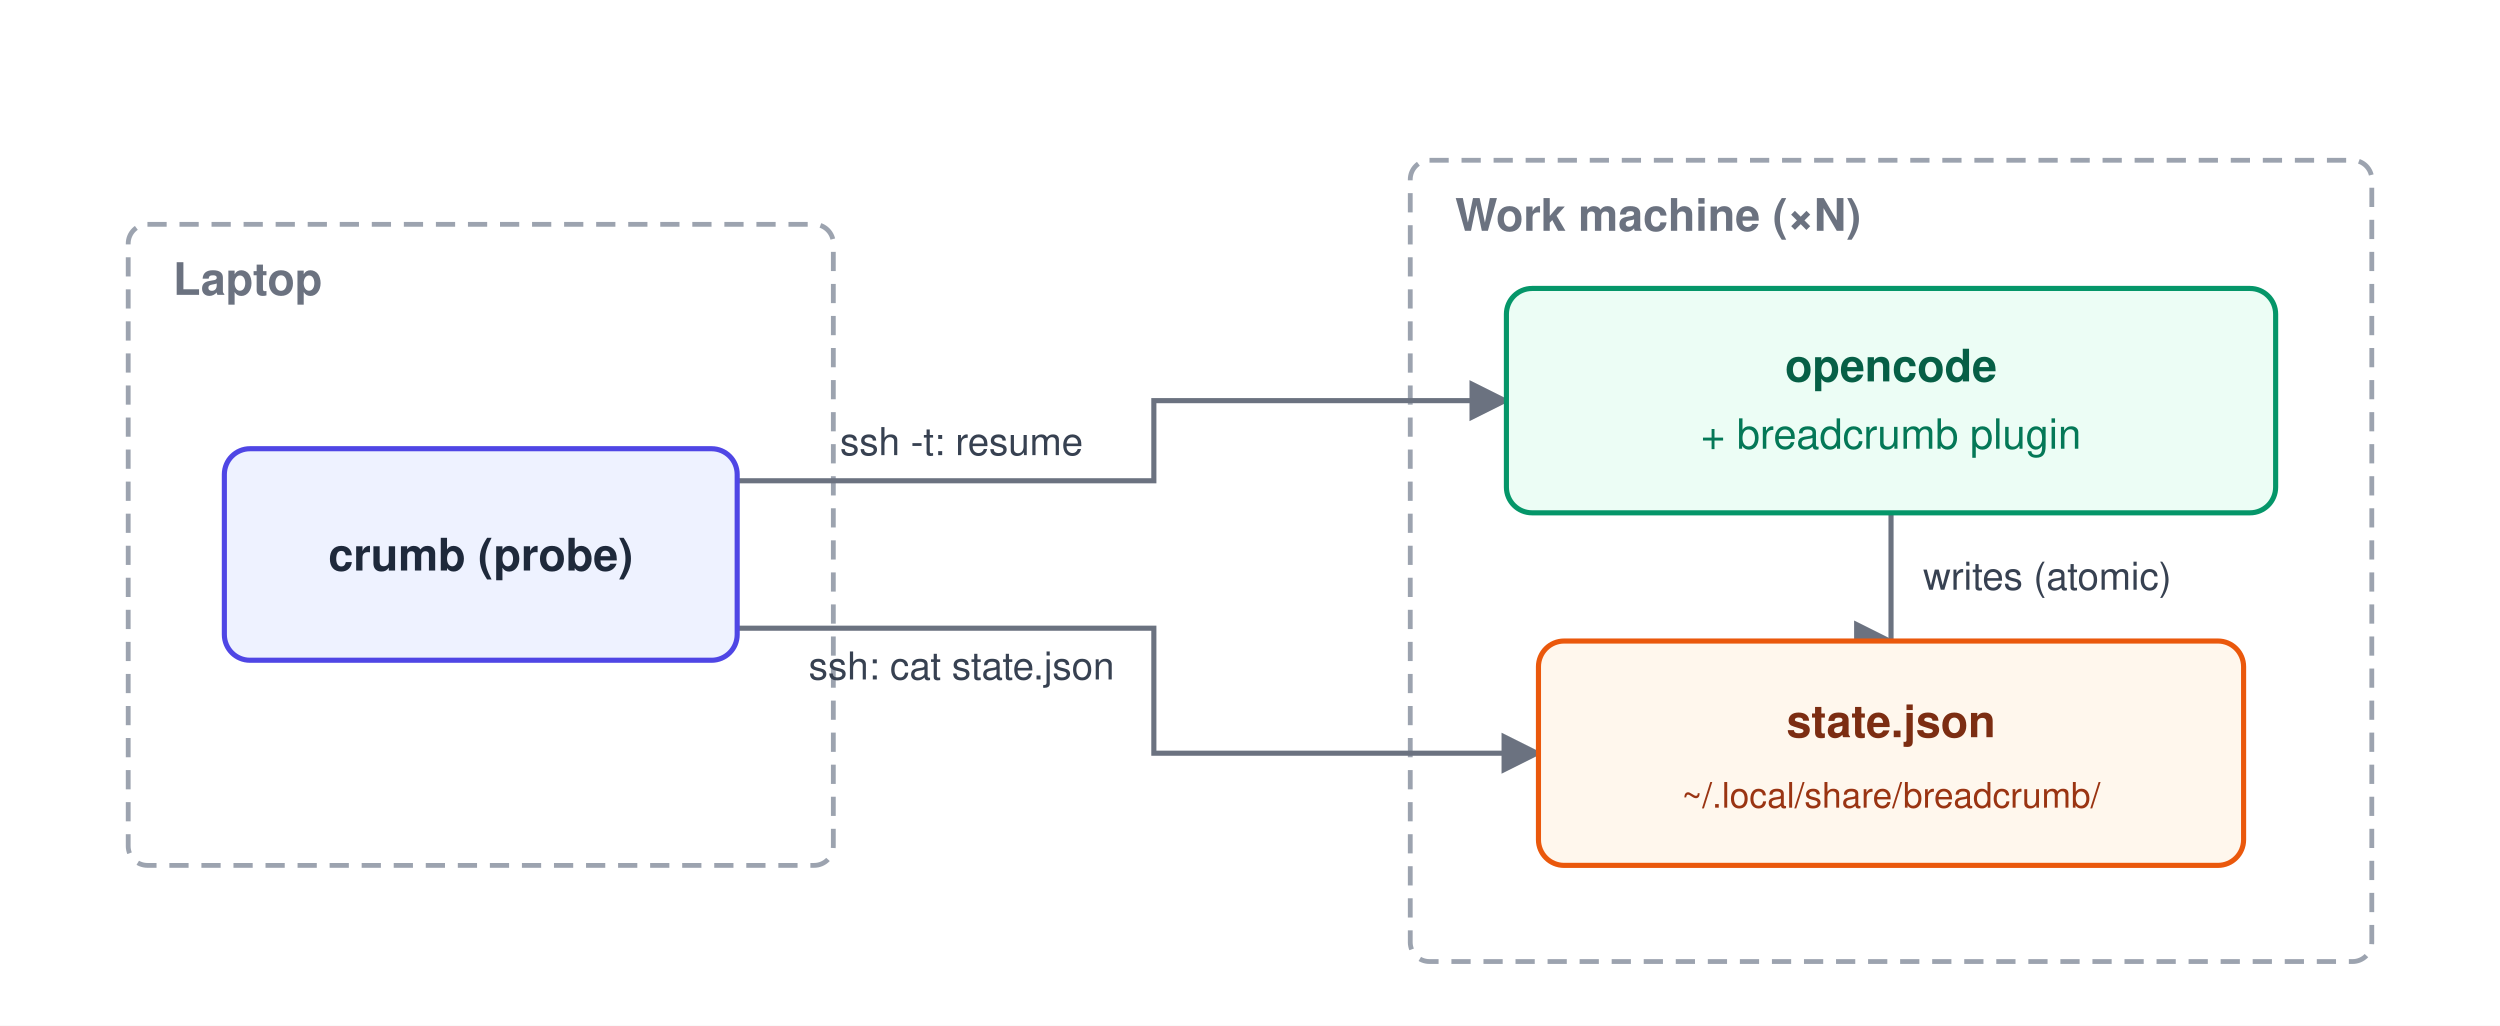
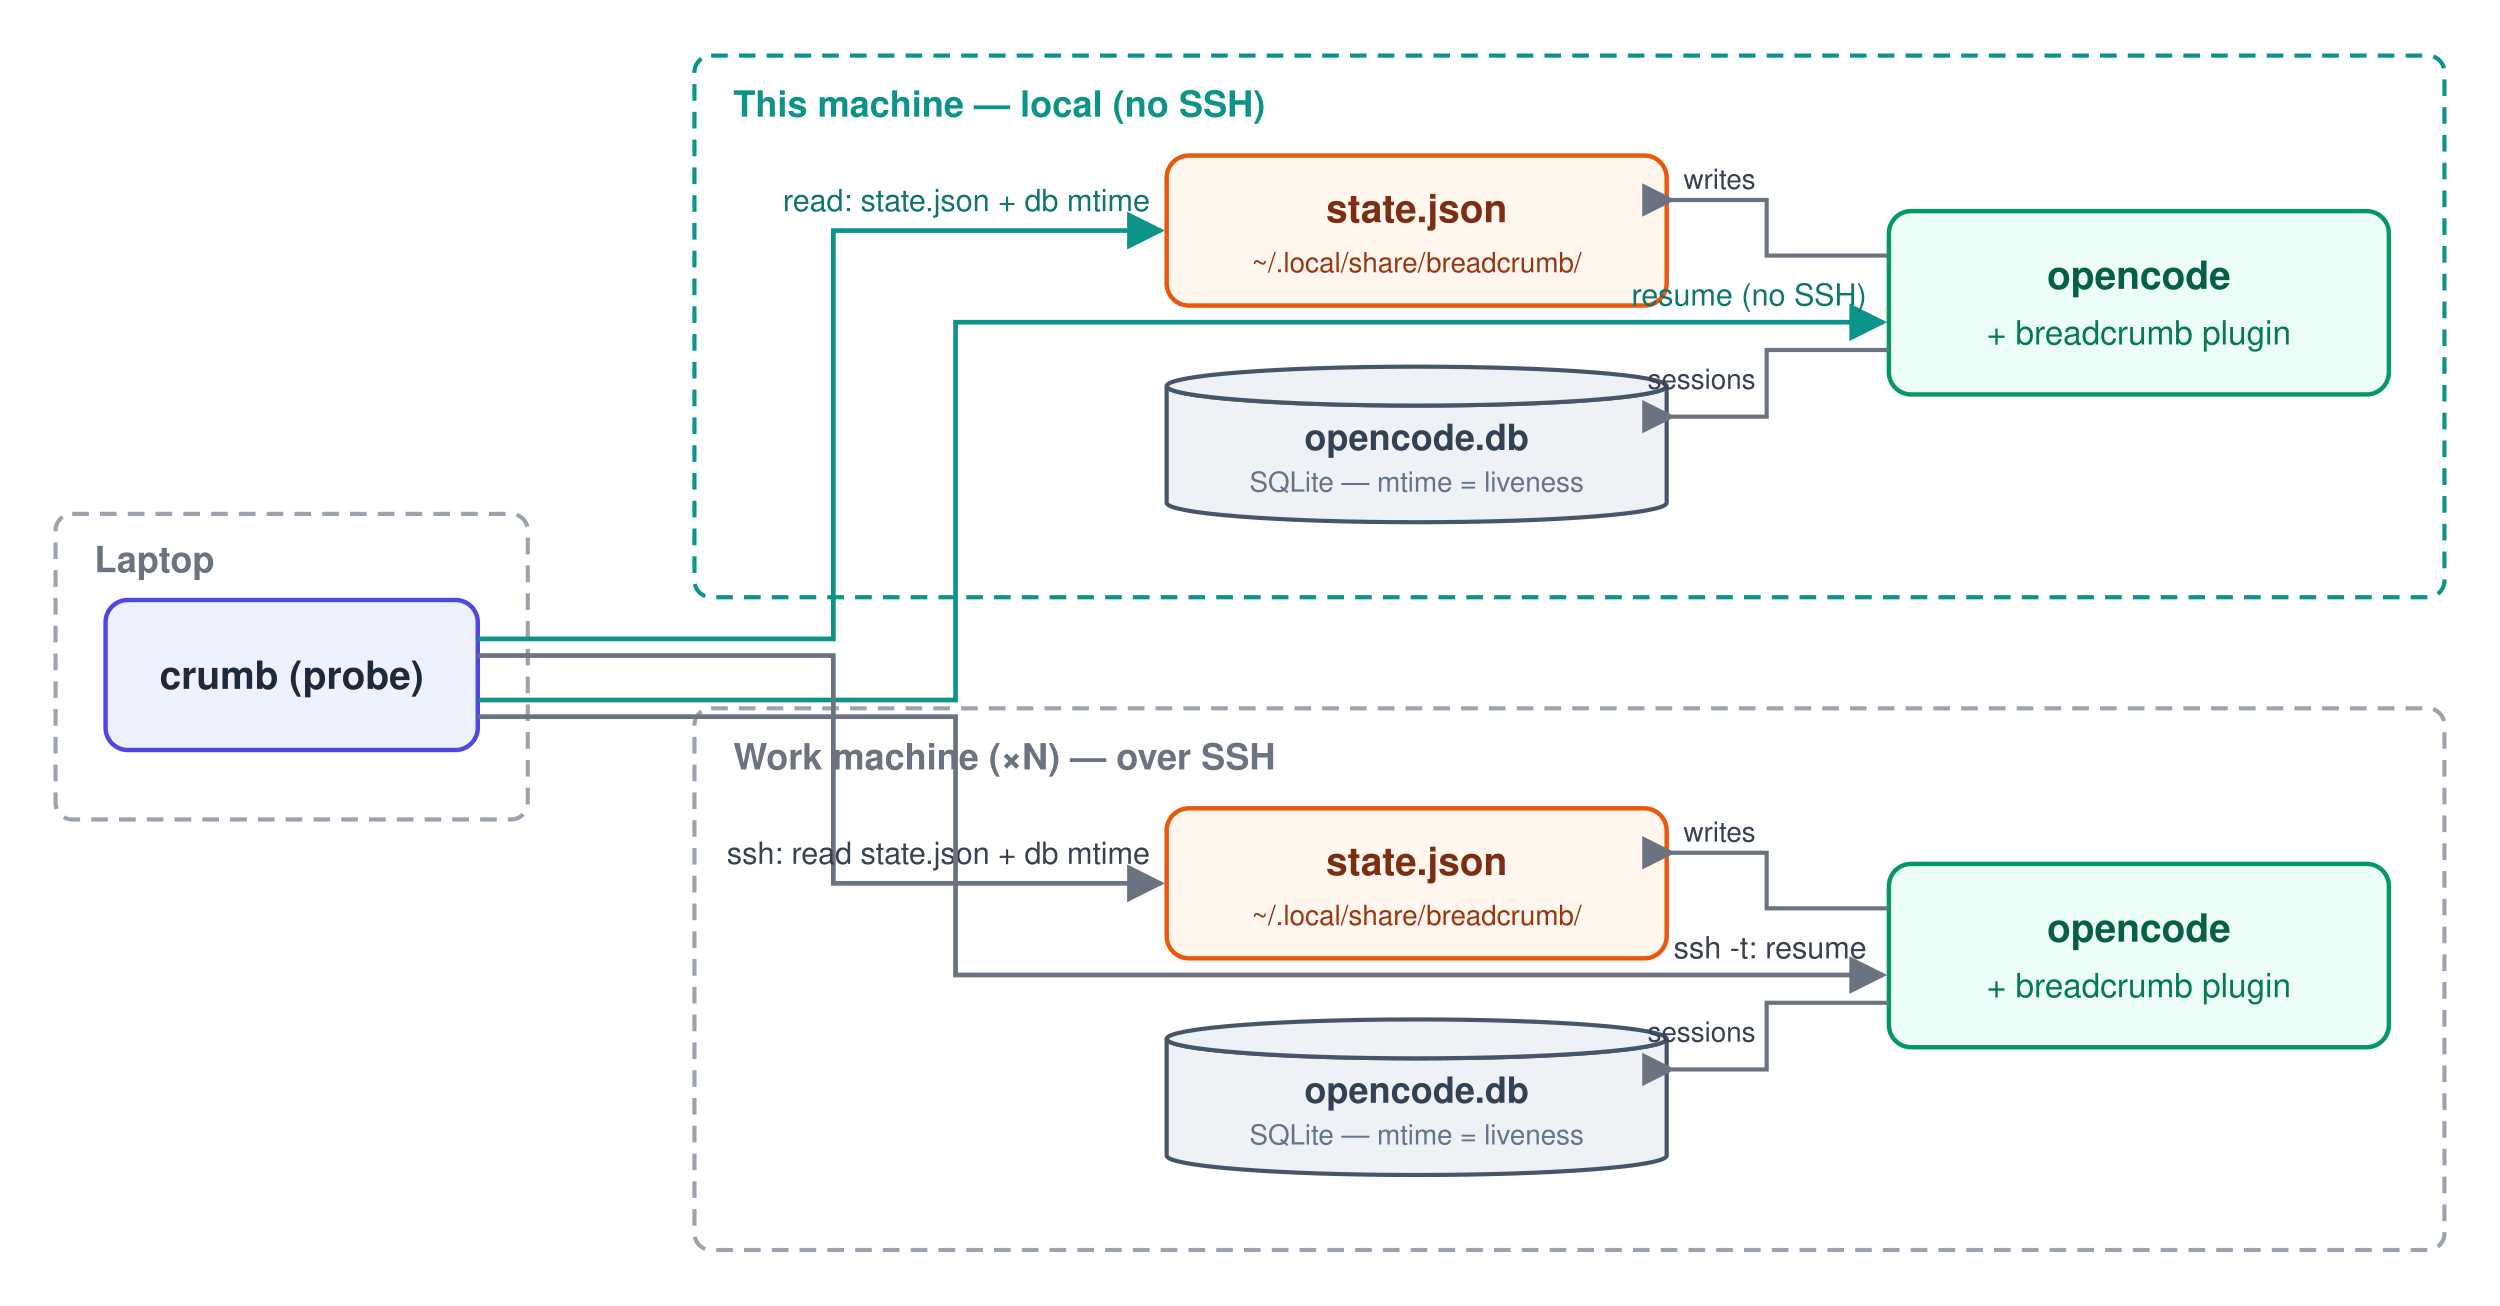
- <svg xmlns="http://www.w3.org/2000/svg" width="780" height="320" viewBox="0 0 780 320" font-family="-apple-system, Segoe UI, Helvetica, Arial, sans-serif" role="img" aria-label="Breadcrumb architecture: the crumb probe on your laptop reads each work machine's state.json over ssh and resumes a session over ssh -t; the breadcrumb plugin inside opencode writes state.json.">
-   <rect width="780" height="320" fill="#ffffff" />
+ <svg xmlns="http://www.w3.org/2000/svg" width="900" height="470" viewBox="0 0 900 470" font-family="-apple-system, Segoe UI, Helvetica, Arial, sans-serif" role="img" aria-label="crumb reads each machine's state.json plus the opencode.db mtime and resumes a session. For remote work machines it uses ssh and ssh -t; for the machine it runs on it reads and resumes directly, no SSH. On every machine the breadcrumb plugin writes state.json and opencode writes opencode.db.">
+   <rect width="900" height="470" fill="#ffffff" />
  <defs>
-     <marker id="arrow" viewBox="0 0 10 10" refX="9" refY="5" markerWidth="8" markerHeight="8" orient="auto-start-start">
+     <marker id="a" viewBox="0 0 10 10" refX="9" refY="5" markerWidth="8" markerHeight="8" orient="auto-start-start">
      <path d="M0,0 L10,5 L0,10 z" fill="#6b7280" />
    </marker>
+     <marker id="al" viewBox="0 0 10 10" refX="9" refY="5" markerWidth="8" markerHeight="8" orient="auto-start-start">
+       <path d="M0,0 L10,5 L0,10 z" fill="#0d9488" />
+     </marker>
  </defs>
-   <rect x="40" y="70" width="220" height="200" rx="6" fill="none" stroke="#9ca3af" stroke-width="1.5" stroke-dasharray="6 4" />
-   <text x="54" y="92" font-size="14" font-weight="700" fill="#6b7280">Laptop</text>
-   <rect x="440" y="50" width="300" height="250" rx="6" fill="none" stroke="#9ca3af" stroke-width="1.5" stroke-dasharray="6 4" />
-   <text x="454" y="72" font-size="14" font-weight="700" fill="#6b7280">Work machine (×N)</text>
-   <polyline points="230,150 360,150 360,125 470,125" fill="none" stroke="#6b7280" stroke-width="1.6" marker-end="url(#arrow)" />
-   <text x="300" y="142" font-size="12" fill="#374151" text-anchor="middle">ssh -t: resume</text>
-   <polyline points="230,196 360,196 360,235 480,235" fill="none" stroke="#6b7280" stroke-width="1.6" marker-end="url(#arrow)" />
-   <text x="300" y="212" font-size="12" fill="#374151" text-anchor="middle">ssh: cat state.json</text>
-   <polyline points="590,160 590,200" fill="none" stroke="#6b7280" stroke-width="1.6" marker-end="url(#arrow)" />
-   <text x="600" y="184" font-size="12" fill="#374151">writes (atomic)</text>
-   <rect x="70" y="140" width="160" height="66" rx="8" fill="#eef2ff" stroke="#4f46e5" stroke-width="1.6" />
-   <text x="150" y="178" font-size="14" font-weight="600" fill="#1e293b" text-anchor="middle">crumb (probe)</text>
-   <rect x="470" y="90" width="240" height="70" rx="8" fill="#ecfdf5" stroke="#059669" stroke-width="1.6" />
-   <text x="590" y="119" font-size="14" font-weight="600" fill="#065f46" text-anchor="middle">opencode</text>
-   <text x="590" y="140" font-size="13" fill="#047857" text-anchor="middle">+ breadcrumb plugin</text>
-   <rect x="480" y="200" width="220" height="70" rx="8" fill="#fff7ed" stroke="#ea580c" stroke-width="1.6" />
-   <text x="590" y="230" font-size="14" font-weight="600" fill="#7c2d12" text-anchor="middle">state.json</text>
-   <text x="590" y="252" font-size="11" fill="#9a3412" text-anchor="middle">~/.local/share/breadcrumb/</text>
+   <rect x="20" y="185" width="170" height="110" rx="6" fill="none" stroke="#9ca3af" stroke-width="1.5" stroke-dasharray="6 4" />
+   <text x="34" y="206" font-size="13" font-weight="700" fill="#6b7280">Laptop</text>
+   <rect x="38" y="216" width="134" height="54" rx="8" fill="#eef2ff" stroke="#4f46e5" stroke-width="1.6" />
+   <text x="105" y="248" font-size="14" font-weight="600" fill="#1e293b" text-anchor="middle">crumb (probe)</text>
+   <rect x="250" y="20" width="630" height="195" rx="6" fill="none" stroke="#0d9488" stroke-width="1.5" stroke-dasharray="6 4" />
+   <text x="264" y="42" font-size="13" font-weight="700" fill="#0d9488">This machine — local (no SSH)</text>
+   <rect x="420" y="56" width="180" height="54" rx="8" fill="#fff7ed" stroke="#ea580c" stroke-width="1.6" />
+   <text x="510" y="80" font-size="14" font-weight="600" fill="#7c2d12" text-anchor="middle">state.json</text>
+   <text x="510" y="98" font-size="10" fill="#9a3412" text-anchor="middle">~/.local/share/breadcrumb/</text>
+   <path d="M420,139 L420,181 A90,7 0 0 0 600,181 L600,139 A90,7 0 0 1 420,139 Z" fill="#eef2f6" stroke="#475569" stroke-width="1.5" />
+   <ellipse cx="510" cy="139" rx="90" ry="7" fill="#eef2f6" stroke="#475569" stroke-width="1.5" />
+   <text x="510" y="162" font-size="13" font-weight="600" fill="#334155" text-anchor="middle">opencode.db</text>
+   <text x="510" y="177" font-size="10" fill="#64748b" text-anchor="middle">SQLite — mtime = liveness</text>
+   <rect x="680" y="76" width="180" height="66" rx="8" fill="#ecfdf5" stroke="#059669" stroke-width="1.6" />
+   <text x="770" y="104" font-size="14" font-weight="600" fill="#065f46" text-anchor="middle">opencode</text>
+   <text x="770" y="124" font-size="12" fill="#047857" text-anchor="middle">+ breadcrumb plugin</text>
+   <polyline points="680,92 636,92 636,72 602,72" fill="none" stroke="#6b7280" stroke-width="1.5" marker-end="url(#a)" />
+   <text x="632" y="68" font-size="10" fill="#374151" text-anchor="end">writes</text>
+   <polyline points="680,126 636,126 636,150 602,150" fill="none" stroke="#6b7280" stroke-width="1.5" marker-end="url(#a)" />
+   <text x="632" y="140" font-size="10" fill="#374151" text-anchor="end">sessions</text>
+   <rect x="250" y="255" width="630" height="195" rx="6" fill="none" stroke="#9ca3af" stroke-width="1.5" stroke-dasharray="6 4" />
+   <text x="264" y="277" font-size="13" font-weight="700" fill="#6b7280">Work machine (×N) — over SSH</text>
+   <rect x="420" y="291" width="180" height="54" rx="8" fill="#fff7ed" stroke="#ea580c" stroke-width="1.6" />
+   <text x="510" y="315" font-size="14" font-weight="600" fill="#7c2d12" text-anchor="middle">state.json</text>
+   <text x="510" y="333" font-size="10" fill="#9a3412" text-anchor="middle">~/.local/share/breadcrumb/</text>
+   <path d="M420,374 L420,416 A90,7 0 0 0 600,416 L600,374 A90,7 0 0 1 420,374 Z" fill="#eef2f6" stroke="#475569" stroke-width="1.5" />
+   <ellipse cx="510" cy="374" rx="90" ry="7" fill="#eef2f6" stroke="#475569" stroke-width="1.5" />
+   <text x="510" y="397" font-size="13" font-weight="600" fill="#334155" text-anchor="middle">opencode.db</text>
+   <text x="510" y="412" font-size="10" fill="#64748b" text-anchor="middle">SQLite — mtime = liveness</text>
+   <rect x="680" y="311" width="180" height="66" rx="8" fill="#ecfdf5" stroke="#059669" stroke-width="1.6" />
+   <text x="770" y="339" font-size="14" font-weight="600" fill="#065f46" text-anchor="middle">opencode</text>
+   <text x="770" y="359" font-size="12" fill="#047857" text-anchor="middle">+ breadcrumb plugin</text>
+   <polyline points="680,327 636,327 636,307 602,307" fill="none" stroke="#6b7280" stroke-width="1.5" marker-end="url(#a)" />
+   <text x="632" y="303" font-size="10" fill="#374151" text-anchor="end">writes</text>
+   <polyline points="680,361 636,361 636,385 602,385" fill="none" stroke="#6b7280" stroke-width="1.5" marker-end="url(#a)" />
+   <text x="632" y="375" font-size="10" fill="#374151" text-anchor="end">sessions</text>
+   <polyline points="172,230 300,230 300,83 418,83" fill="none" stroke="#0d9488" stroke-width="1.7" marker-end="url(#al)" />
+   <text x="414" y="76" font-size="11" fill="#0f766e" text-anchor="end">read: state.json + db mtime</text>
+   <polyline points="172,252 344,252 344,116 678,116" fill="none" stroke="#0d9488" stroke-width="1.7" marker-end="url(#al)" />
+   <text x="672" y="110" font-size="11" fill="#0f766e" text-anchor="end">resume (no SSH)</text>
+   <polyline points="172,236 300,236 300,318 418,318" fill="none" stroke="#6b7280" stroke-width="1.7" marker-end="url(#a)" />
+   <text x="414" y="311" font-size="11" fill="#374151" text-anchor="end">ssh: read state.json + db mtime</text>
+   <polyline points="172,258 344,258 344,351 678,351" fill="none" stroke="#6b7280" stroke-width="1.7" marker-end="url(#a)" />
+   <text x="672" y="345" font-size="11" fill="#374151" text-anchor="end">ssh -t: resume</text>
</svg>
